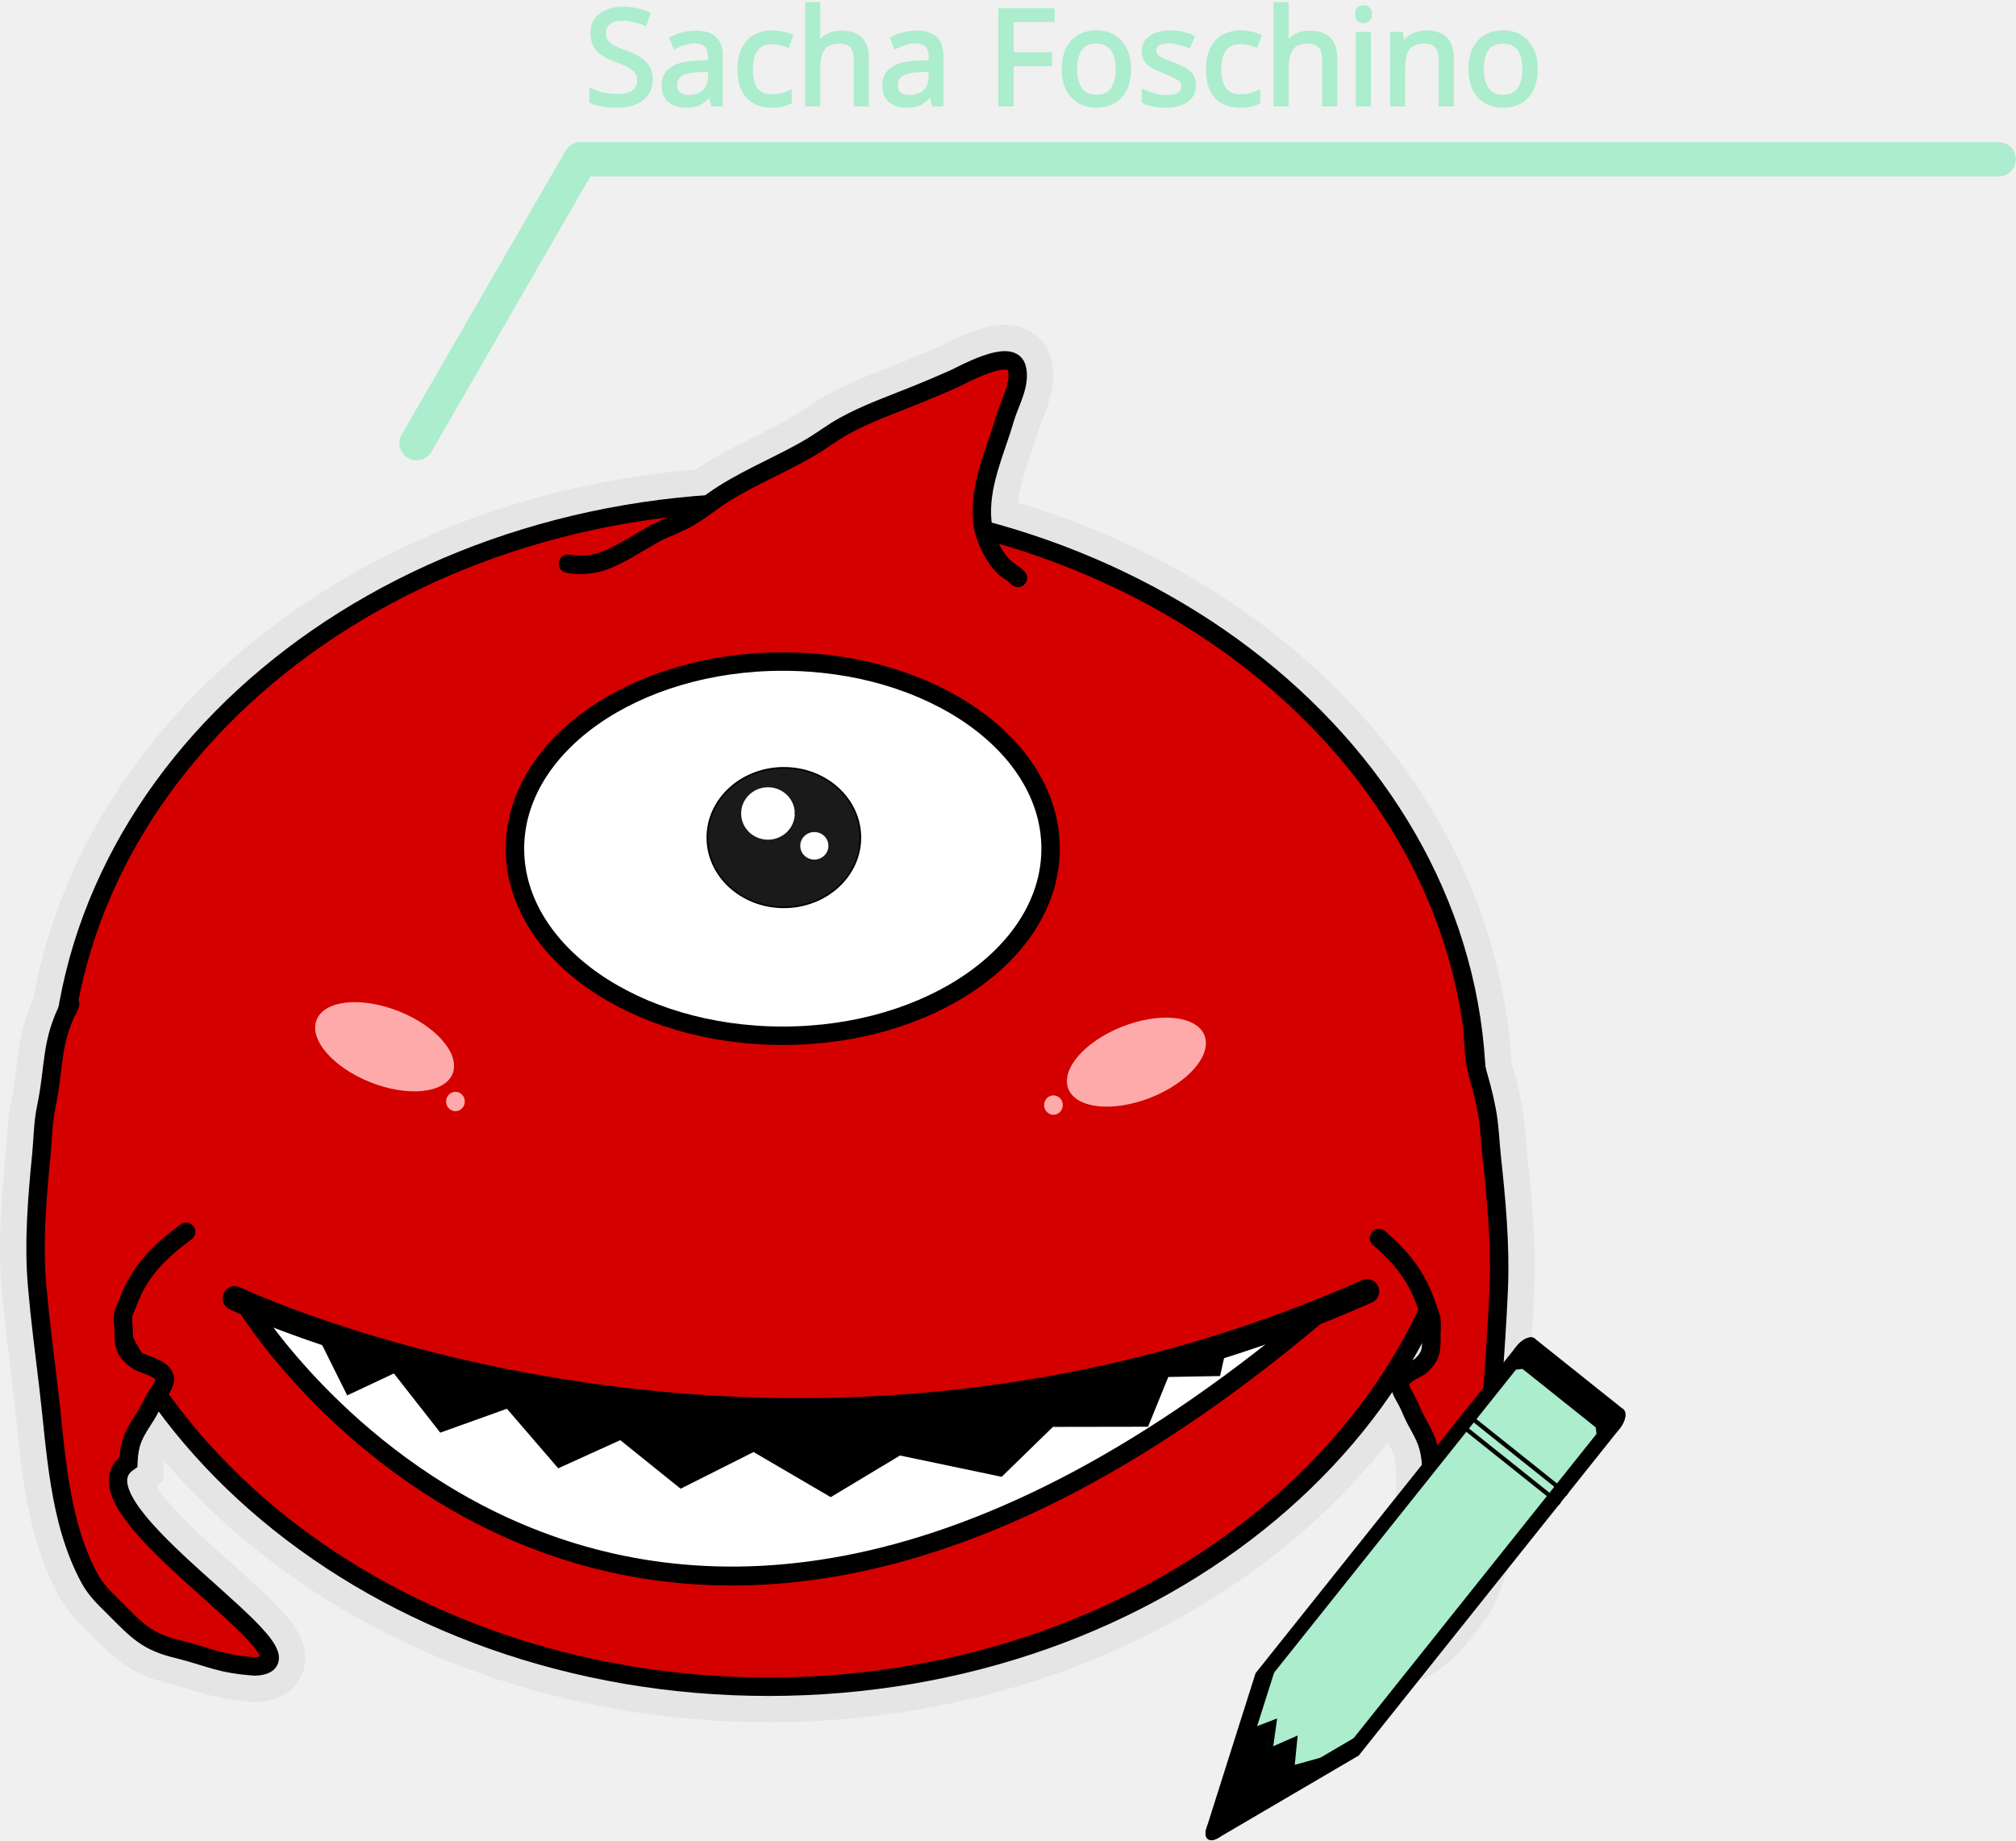
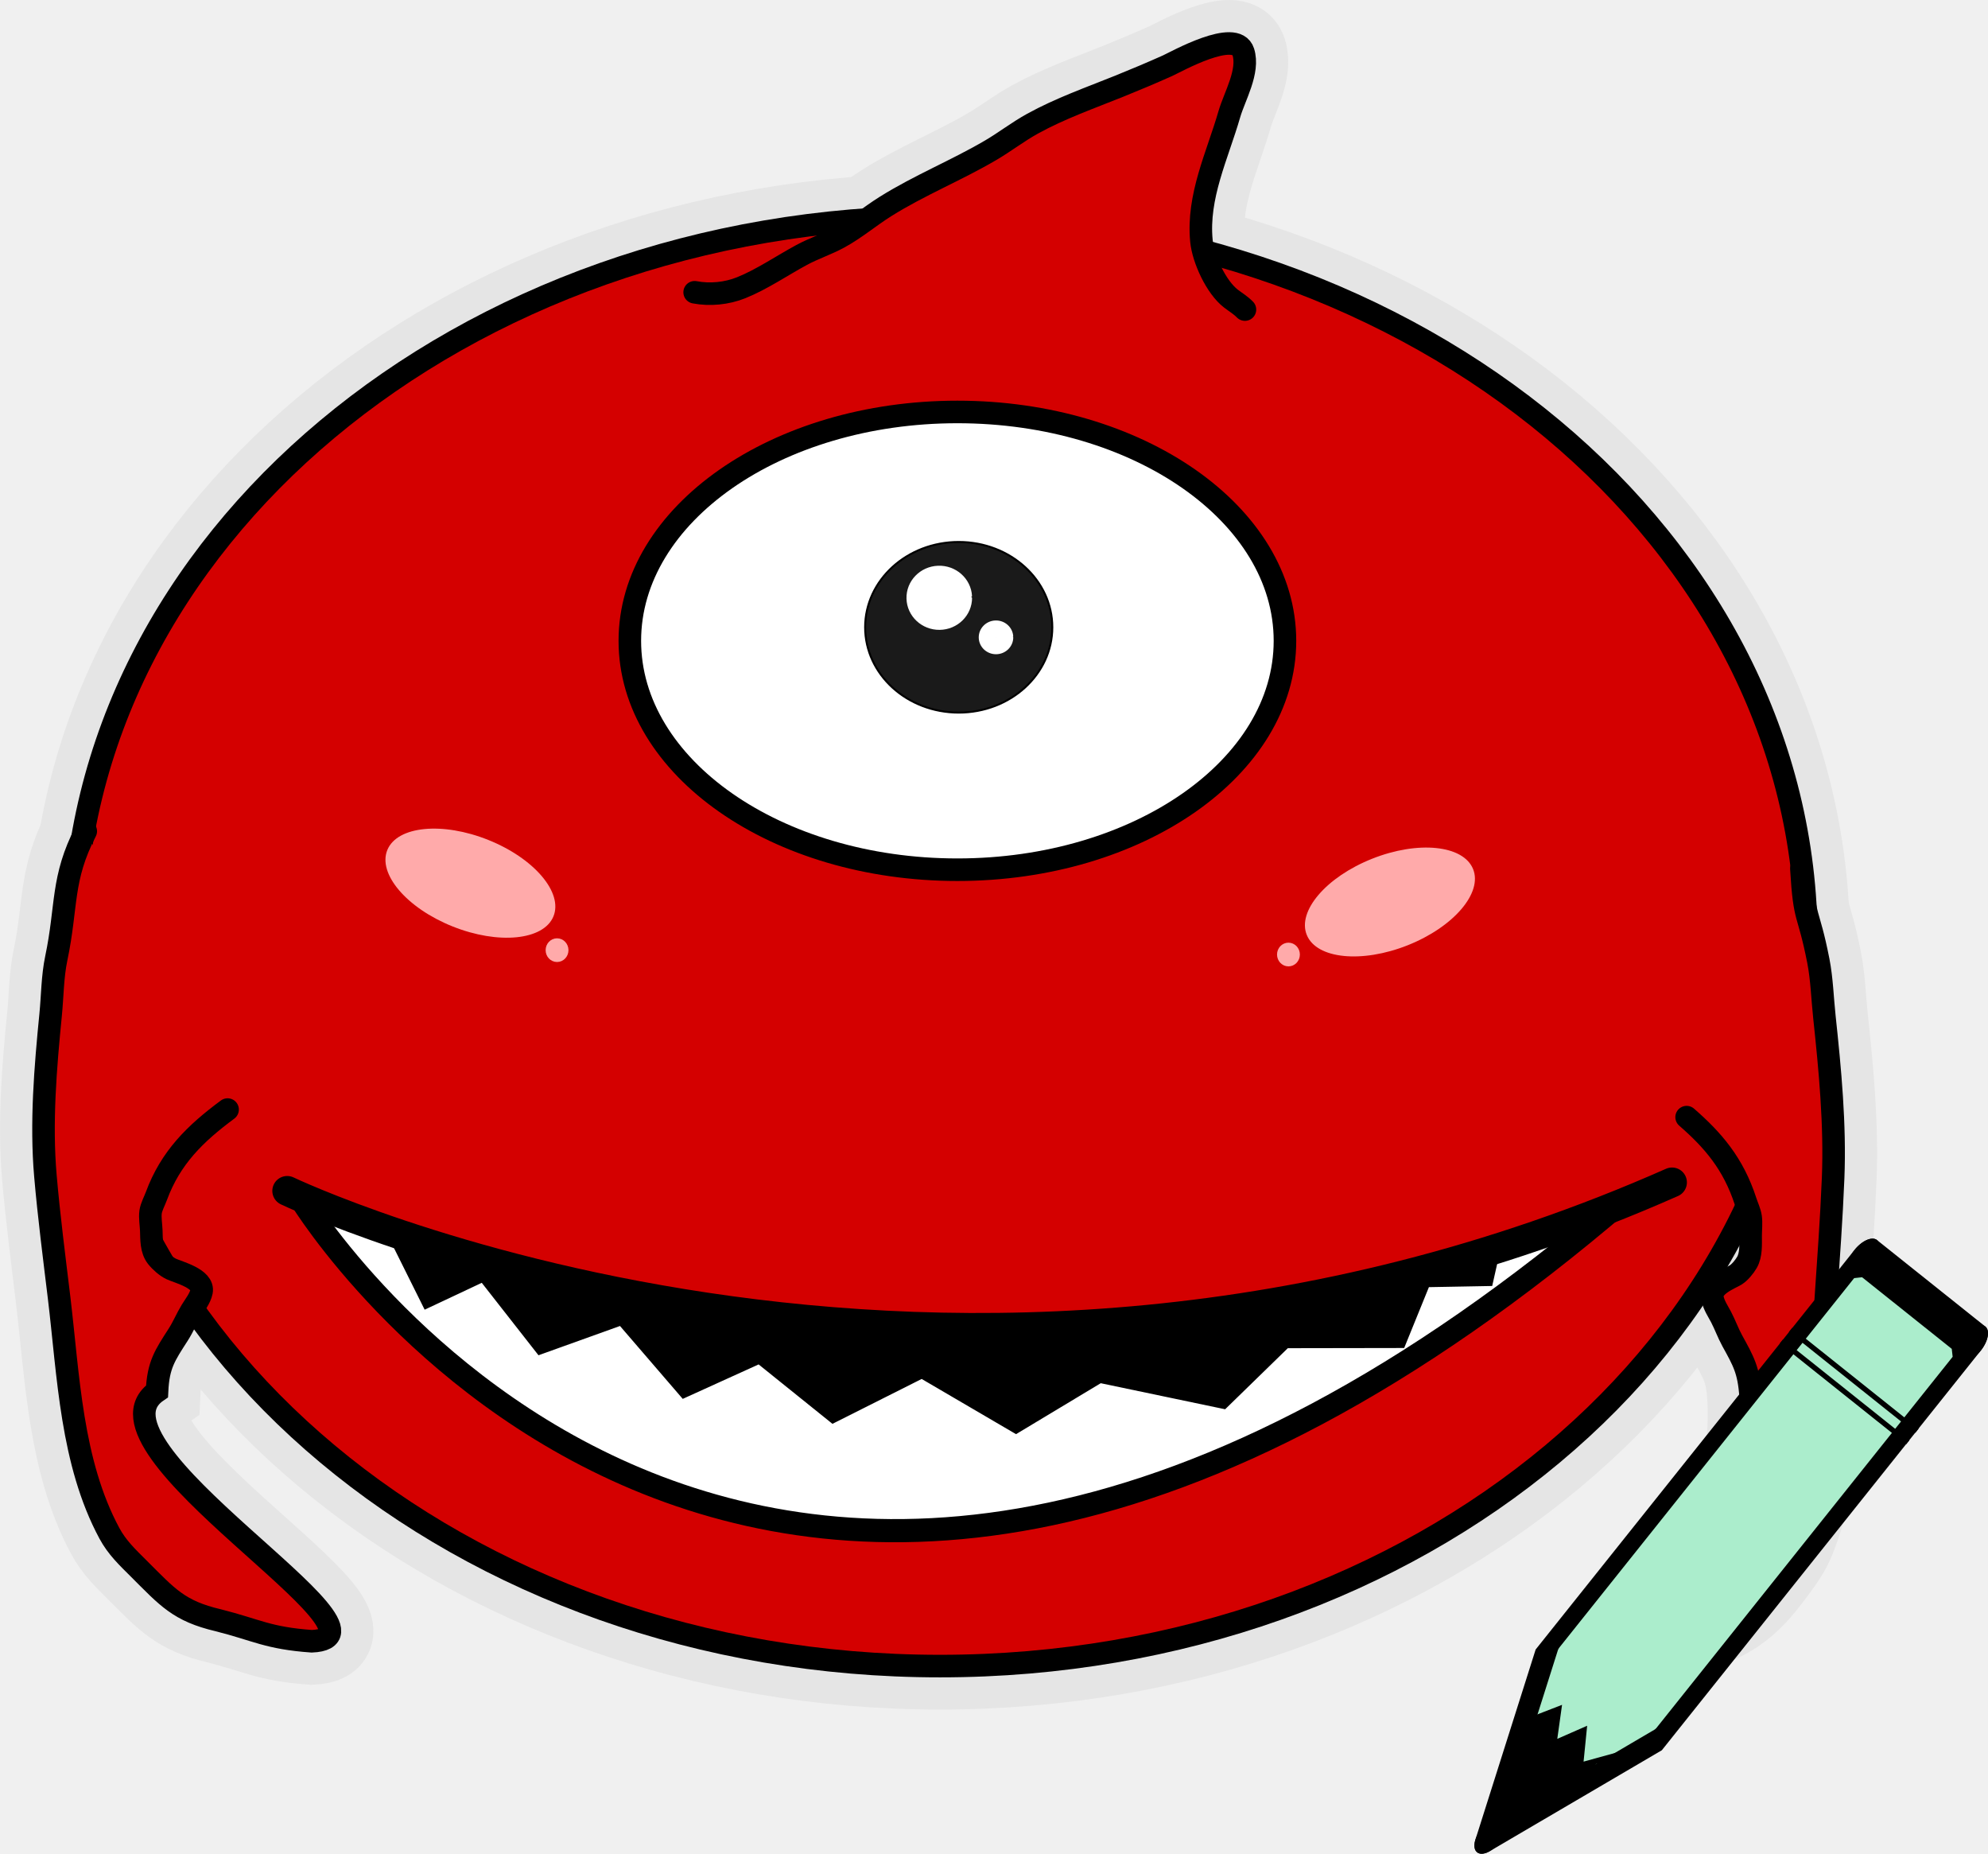
- <svg xmlns="http://www.w3.org/2000/svg" width="123.829mm" height="113.039mm" viewBox="0 0 123.829 113.039" version="1.1" id="svg1252">
+ <svg xmlns="http://www.w3.org/2000/svg" width="99.838mm" height="93.075mm" viewBox="0 0 99.838 93.075" version="1.1" id="svg1252">
  <defs id="defs1246">
    <clipPath id="clipPath954" clipPathUnits="userSpaceOnUse">
      <rect ry="3.971" rx="13.313" y="93.46" x="248.236" height="13.135" width="36.475" id="rect956" style="fill:#ffffff;fill-opacity:1;stroke:#000000;stroke-width:0.366;stroke-linecap:round;stroke-linejoin:bevel;stroke-miterlimit:4;stroke-dasharray:none;stroke-dashoffset:0;stroke-opacity:1" />
    </clipPath>
    <clipPath id="clipPath954-6" clipPathUnits="userSpaceOnUse">
      <rect ry="3.971" rx="13.313" y="93.46" x="248.236" height="13.135" width="36.475" id="rect956-7" style="fill:#ffffff;fill-opacity:1;stroke:#000000;stroke-width:0.366;stroke-linecap:round;stroke-linejoin:bevel;stroke-miterlimit:4;stroke-dasharray:none;stroke-dashoffset:0;stroke-opacity:1" />
    </clipPath>
  </defs>
-   <g id="layer1" transform="translate(-49.94366,-42.51699)">
+   <g id="layer1" transform="translate(-49.94366,-62.46861)">
    <g transform="matrix(0.7500937,0,0,0.7500937,16.38862,-4.729246)" id="layer1-3">
      <ellipse ry="48.502" rx="58.005" cy="152.608" cx="107.67" id="path7-0" style="fill:#d40000;stroke:#e5e5e5;stroke-width:5.821;stroke-miterlimit:4;stroke-dasharray:none;stroke-opacity:1" />
      <path id="path8-5" d="m 91.243,109.15 c 1.019,0.193 2.144,0.087 3.115,-0.304 1.396,-0.562 2.723,-1.478 4.049,-2.194 0.809,-0.437 1.678,-0.717 2.492,-1.159 1.104,-0.6 2.052,-1.415 3.115,-2.082 2.273,-1.426 4.749,-2.417 7.052,-3.77 0.953,-0.559 1.832,-1.244 2.803,-1.778 1.859,-1.023 3.848,-1.721 5.807,-2.51 1.073,-0.432 2.156,-0.89 3.215,-1.362 0.559,-0.249 4.578,-2.525 5.084,-0.934 0.415,1.306 -0.59,2.982 -0.934,4.175 -0.798,2.761 -2.157,5.499 -1.869,8.474 0.117,1.212 0.983,3.108 1.98,3.871 0.332,0.254 0.63,0.423 0.934,0.731" style="fill:#d40000;stroke:#e5e5e5;stroke-width:5.821;stroke-linecap:round;stroke-miterlimit:4;stroke-dasharray:none;stroke-opacity:1" />
      <path id="path9-9" d="m 59.972,163.858 c -2.166,1.603 -3.82,3.217 -4.769,5.794 -0.119,0.322 -0.338,0.72 -0.385,1.058 -0.054,0.384 0.031,0.859 0.045,1.248 0.021,0.579 -0.01,1.276 0.375,1.767 0.23,0.294 0.63,0.648 0.964,0.804 0.468,0.219 2.201,0.647 2.025,1.515 -0.093,0.457 -0.446,0.89 -0.678,1.27 -0.316,0.517 -0.55,1.092 -0.878,1.602 -0.898,1.399 -1.341,2.022 -1.423,3.802 -5.407,3.714 16.915,16.453 10.361,16.731 -2.954,-0.212 -3.677,-0.753 -6.256,-1.404 -2.649,-0.622 -3.395,-1.533 -5.34,-3.472 -0.754,-0.752 -1.442,-1.399 -1.954,-2.35 -2.561,-4.759 -2.735,-10.535 -3.37,-15.793 -0.327,-2.708 -0.679,-5.422 -0.914,-8.134 -0.308,-3.553 -9.6e-4,-7.245 0.349,-10.783 0.123,-1.239 0.121,-2.552 0.377,-3.771 0.744,-3.542 0.327,-5.319 1.975,-8.516" style="fill:#d40000;stroke:#e5e5e5;stroke-width:5.821;stroke-linecap:round;stroke-miterlimit:4;stroke-dasharray:none;stroke-opacity:1" />
      <path id="path9-3-4" d="m 157.657,164.365 c 1.764,1.538 3.124,3.102 3.95,5.649 0.103,0.319 0.289,0.71 0.336,1.047 0.054,0.382 0,0.86 0,1.249 0,0.579 0.044,1.275 -0.247,1.778 -0.174,0.301 -0.481,0.667 -0.742,0.833 -0.365,0.233 -1.729,0.713 -1.564,1.575 0.087,0.454 0.379,0.877 0.574,1.249 0.266,0.508 0.468,1.075 0.742,1.575 0.753,1.371 1.122,1.982 1.237,3.759 0.284,4.379 -1.059,8.512 -2.722,12.232 -2.281,3.75 -5.496,0.412 -5.036,4.869 -0.044,0.614 1.467,-0.698 2.888,-1.313 0.497,-0.191 0.985,-0.248 1.485,-0.416 2.085,-0.702 3.213,-1.56 4.701,-3.556 0.577,-0.774 1.105,-1.441 1.485,-2.408 1.898,-4.834 1.872,-10.615 2.227,-15.89 0.183,-2.717 0.385,-5.441 0.495,-8.159 0.143,-3.562 -0.205,-7.243 -0.583,-10.77 -0.133,-1.235 -0.169,-2.548 -0.406,-3.759 -0.691,-3.518 -0.919,-2.516 -1.136,-6.169" style="fill:#d40000;stroke:#e5e5e5;stroke-width:5.821;stroke-linecap:round;stroke-miterlimit:4;stroke-dasharray:none;stroke-opacity:1" />
      <path id="path17-6" d="m 64.907,169.886 c 0,0 30.411,49.845 88.523,0.025" style="fill:#ffffff;stroke:#e5e5e5;stroke-width:5.821;stroke-miterlimit:4;stroke-dasharray:none;stroke-opacity:1" />
      <path id="path13-9" d="m 70.525,171.801 2.671,5.366 3.813,-1.793 3.801,4.853 5.454,-1.959 4.199,4.876 5.072,-2.303 4.942,3.976 5.968,-3.001 6.315,3.694 5.66,-3.404 8.319,1.742 4.19,-4.082 7.774,-0.013 1.655,-4.073 4.23,-0.077 0.758,-3.376" style="fill:#000000;stroke:#e5e5e5;stroke-width:5.821;stroke-linecap:round;stroke-miterlimit:4;stroke-dasharray:none;stroke-opacity:1;paint-order:markers stroke fill" />
      <ellipse ry="15.321" rx="21.931" cy="132.482" cx="108.834" id="path10-2" style="fill:#ffffff;stroke:#e5e5e5;stroke-width:5.821;stroke-miterlimit:4;stroke-dasharray:none;stroke-opacity:1" />
      <ellipse ry="5.711" rx="6.266" cy="131.575" cx="108.923" id="path11-2" style="fill:#1a1a1a;stroke:#e5e5e5;stroke-width:5.821;stroke-miterlimit:4;stroke-dasharray:none;stroke-opacity:1" />
      <ellipse transform="matrix(0.928181,0.3721291,-0.3831758,0.9236754,0,0)" ry="3.132" rx="5.988" cy="109.665" cx="127.399" id="path18-4" style="fill:#ffaaaa;stroke:#e5e5e5;stroke-width:5.821;stroke-miterlimit:4;stroke-dasharray:none;stroke-opacity:1" />
      <ellipse transform="matrix(0.9293058,-0.3693111,0.3803019,0.9248624,0,0)" ry="3.131" rx="5.988" cy="190.264" cx="70.413" id="path18-6-7" style="fill:#ffaaaa;stroke:#e5e5e5;stroke-width:5.821;stroke-miterlimit:4;stroke-dasharray:none;stroke-opacity:1" />
      <path id="path20-7" d="m 63.963,169.301 c 0,0 43.918,21.009 92.717,-0.568" style="fill:#d40000;stroke:#e5e5e5;stroke-width:5.821;stroke-linecap:round;stroke-miterlimit:4;stroke-dasharray:none;stroke-opacity:1" />
      <path d="m 109.386,129.601 a 1.765,1.716 0 0 1 -1.743,1.716 1.765,1.716 0 0 1 -1.787,-1.672 1.765,1.716 0 0 1 1.697,-1.759 1.765,1.716 0 0 1 1.831,1.627 l -1.763,0.088 z" id="path859-5" style="fill:#ffffff;fill-opacity:1;stroke:#e5e5e5;stroke-width:5.821;stroke-linecap:round;stroke-linejoin:bevel;stroke-miterlimit:4;stroke-dasharray:none;stroke-dashoffset:0;stroke-opacity:1" />
      <path d="m 112.348,132.249 a 0.929,0.903 0 0 1 -0.917,0.903 0.929,0.903 0 0 1 -0.941,-0.88 0.929,0.903 0 0 1 0.893,-0.926 0.929,0.903 0 0 1 0.964,0.856 l -0.928,0.046 z" id="path859-4-4" style="fill:#ffffff;fill-opacity:1;stroke:#e5e5e5;stroke-width:5.821;stroke-linecap:round;stroke-linejoin:bevel;stroke-miterlimit:4;stroke-dasharray:none;stroke-dashoffset:0;stroke-opacity:1" />
      <ellipse ry="0.434" rx="0.405" cy="153.188" cx="82.03" id="path891-8" style="fill:#ffaaaa;fill-opacity:1;stroke:#e5e5e5;stroke-width:5.821;stroke-linecap:round;stroke-linejoin:bevel;stroke-miterlimit:4;stroke-dasharray:none;stroke-dashoffset:0;stroke-opacity:1" />
      <ellipse ry="0.434" rx="0.405" cy="153.48" cx="130.999" id="path891-2-1" style="fill:#ffaaaa;fill-opacity:1;stroke:#e5e5e5;stroke-width:5.821;stroke-linecap:round;stroke-linejoin:bevel;stroke-miterlimit:4;stroke-dasharray:none;stroke-dashoffset:0;stroke-opacity:1" />
      <ellipse ry="48.502" rx="58.005" cy="152.608" cx="107.67" id="path7" style="fill:#d40000;stroke:#000000;stroke-width:1.51;stroke-dasharray:none;stroke-opacity:1" />
      <path id="path8" d="m 91.243,109.15 c 1.019,0.193 2.144,0.087 3.115,-0.304 1.396,-0.562 2.723,-1.478 4.049,-2.194 0.809,-0.437 1.678,-0.717 2.492,-1.159 1.104,-0.6 2.052,-1.415 3.115,-2.082 2.273,-1.426 4.749,-2.417 7.052,-3.77 0.953,-0.559 1.832,-1.244 2.803,-1.778 1.859,-1.023 3.848,-1.721 5.807,-2.51 1.073,-0.432 2.156,-0.89 3.215,-1.362 0.559,-0.249 4.578,-2.525 5.084,-0.934 0.415,1.306 -0.59,2.982 -0.934,4.175 -0.798,2.761 -2.157,5.499 -1.869,8.474 0.117,1.212 0.983,3.108 1.98,3.871 0.332,0.254 0.63,0.423 0.934,0.731" style="fill:#d40000;stroke:#000000;stroke-width:1.51;stroke-linecap:round;stroke-miterlimit:4;stroke-dasharray:none;stroke-opacity:1" />
      <path id="path9" d="m 59.972,163.858 c -2.166,1.603 -3.82,3.217 -4.769,5.794 -0.119,0.322 -0.338,0.72 -0.385,1.058 -0.054,0.384 0.031,0.859 0.045,1.248 0.021,0.579 -0.01,1.276 0.375,1.767 0.23,0.294 0.63,0.648 0.964,0.804 0.468,0.219 2.201,0.647 2.025,1.515 -0.093,0.457 -0.446,0.89 -0.678,1.27 -0.316,0.517 -0.55,1.092 -0.878,1.602 -0.898,1.399 -1.341,2.022 -1.423,3.802 -5.407,3.714 16.915,16.453 10.361,16.731 -2.954,-0.212 -3.677,-0.753 -6.256,-1.404 -2.649,-0.622 -3.395,-1.533 -5.34,-3.472 -0.754,-0.752 -1.442,-1.399 -1.954,-2.35 -2.561,-4.759 -2.735,-10.535 -3.37,-15.793 -0.327,-2.708 -0.679,-5.422 -0.914,-8.134 -0.308,-3.553 -9.6e-4,-7.245 0.349,-10.783 0.123,-1.239 0.121,-2.552 0.377,-3.771 0.744,-3.542 0.327,-5.319 1.975,-8.516" style="fill:#d40000;stroke:#000000;stroke-width:1.51;stroke-linecap:round;stroke-dasharray:none;stroke-opacity:1" />
      <path id="path9-3" d="m 157.657,164.365 c 1.764,1.538 3.124,3.102 3.95,5.649 0.103,0.319 0.289,0.71 0.336,1.047 0.054,0.382 0,0.86 0,1.249 0,0.579 0.044,1.275 -0.247,1.778 -0.174,0.301 -0.481,0.667 -0.742,0.833 -0.365,0.233 -1.729,0.713 -1.564,1.575 0.087,0.454 0.379,0.877 0.574,1.249 0.266,0.508 0.468,1.075 0.742,1.575 0.753,1.371 1.122,1.982 1.237,3.759 0.284,4.379 -1.059,8.512 -2.722,12.232 -2.281,3.75 -5.496,0.412 -5.036,4.869 -0.044,0.614 1.467,-0.698 2.888,-1.313 0.497,-0.191 0.985,-0.248 1.485,-0.416 2.085,-0.702 3.213,-1.56 4.701,-3.556 0.577,-0.774 1.105,-1.441 1.485,-2.408 1.898,-4.834 1.872,-10.615 2.227,-15.89 0.183,-2.717 0.385,-5.441 0.495,-8.159 0.143,-3.562 -0.205,-7.243 -0.583,-10.77 -0.133,-1.235 -0.169,-2.548 -0.406,-3.759 -0.691,-3.518 -0.919,-2.516 -1.136,-6.169" style="fill:#d40000;stroke:#000000;stroke-width:1.51;stroke-linecap:round;stroke-dasharray:none;stroke-opacity:1" />
      <path id="path17" d="m 64.907,169.886 c 0,0 30.411,49.845 88.523,0.025" style="fill:#ffffff;stroke:#000000;stroke-width:1.55;stroke-dasharray:none;stroke-opacity:1" />
      <path id="path13" d="m 70.525,171.801 2.671,5.366 3.813,-1.793 3.801,4.853 5.454,-1.959 4.199,4.876 5.072,-2.303 4.942,3.976 5.968,-3.001 6.315,3.694 5.66,-3.404 8.319,1.742 4.19,-4.082 7.774,-0.013 1.655,-4.073 4.23,-0.077 0.758,-3.376" style="fill:#000000;stroke:#000000;stroke-width:0.131;stroke-linecap:round;stroke-miterlimit:4;stroke-dasharray:none;stroke-opacity:1;paint-order:markers stroke fill" />
      <ellipse ry="15.321" rx="21.931" cy="132.482" cx="108.834" id="path10" style="fill:#ffffff;stroke:#000000;stroke-width:1.51;stroke-dasharray:none;stroke-opacity:1" />
      <ellipse ry="5.711" rx="6.266" cy="131.575" cx="108.923" id="path11" style="fill:#1a1a1a;stroke:#000000;stroke-width:0.131;stroke-dasharray:none;stroke-opacity:1" />
      <ellipse transform="matrix(0.928181,0.3721291,-0.3831758,0.9236754,0,0)" ry="3.132" rx="5.988" cy="109.665" cx="127.399" id="path18" style="fill:#ffaaaa;stroke:none;stroke-width:1.51;stroke-dasharray:none;stroke-opacity:1" />
      <ellipse transform="matrix(0.9293058,-0.3693111,0.3803019,0.9248624,0,0)" ry="3.131" rx="5.988" cy="190.264" cx="70.413" id="path18-6" style="fill:#ffaaaa;stroke:none;stroke-width:1.51;stroke-dasharray:none;stroke-opacity:1" />
      <path id="path20" d="m 63.963,169.301 c 0,0 43.918,21.009 92.717,-0.568" style="fill:#d40000;stroke:#000000;stroke-width:1.992;stroke-linecap:round;stroke-dasharray:none;stroke-opacity:1" />
      <path d="m 109.386,129.601 a 1.765,1.716 0 0 1 -1.743,1.716 1.765,1.716 0 0 1 -1.787,-1.672 1.765,1.716 0 0 1 1.697,-1.759 1.765,1.716 0 0 1 1.831,1.627 l -1.763,0.088 z" id="path859" style="fill:#ffffff;fill-opacity:1;stroke:#ffffff;stroke-width:0.861;stroke-linecap:round;stroke-linejoin:bevel;stroke-miterlimit:4;stroke-dasharray:none;stroke-dashoffset:0;stroke-opacity:1" />
      <path d="m 112.348,132.249 a 0.929,0.903 0 0 1 -0.917,0.903 0.929,0.903 0 0 1 -0.941,-0.88 0.929,0.903 0 0 1 0.893,-0.926 0.929,0.903 0 0 1 0.964,0.856 l -0.928,0.046 z" id="path859-4" style="fill:#ffffff;fill-opacity:1;stroke:#ffffff;stroke-width:0.453;stroke-linecap:round;stroke-linejoin:bevel;stroke-miterlimit:4;stroke-dasharray:none;stroke-dashoffset:0;stroke-opacity:1" />
      <ellipse ry="0.434" rx="0.405" cy="153.188" cx="82.03" id="path891" style="fill:#ffaaaa;fill-opacity:1;stroke:#ffaaaa;stroke-width:0.719;stroke-linecap:round;stroke-linejoin:bevel;stroke-miterlimit:4;stroke-dasharray:none;stroke-dashoffset:0;stroke-opacity:1" />
      <ellipse ry="0.434" rx="0.405" cy="153.48" cx="130.999" id="path891-2" style="fill:#ffaaaa;fill-opacity:1;stroke:#ffaaaa;stroke-width:0.719;stroke-linecap:round;stroke-linejoin:bevel;stroke-miterlimit:4;stroke-dasharray:none;stroke-dashoffset:0;stroke-opacity:1" />
    </g>
-     <text xml:space="preserve" style="font-style:normal;font-variant:normal;font-weight:normal;font-stretch:normal;font-size:8.169px;line-height:0.5;font-family:Drexs;-inkscape-font-specification:Drexs;letter-spacing:0px;word-spacing:0px;fill:#abedcc;fill-opacity:1;stroke:#abedcc;stroke-width:0.204;stroke-opacity:1" x="85.829" y="48.95" id="text829">
-       <tspan x="85.829" y="48.95" style="fill:#abedcc;fill-opacity:1;stroke:#abedcc;stroke-width:0.204;stroke-opacity:1" id="tspan831">Sacha Foschino</tspan>
-     </text>
-     <path id="path1546" d="M 75.533,69.734 85.599,52.299 h 87.105" style="fill:none;fill-opacity:1;stroke:#abedcc;stroke-width:2.107;stroke-linecap:round;stroke-linejoin:round;stroke-dasharray:none;stroke-opacity:1" />
    <g id="g2118" transform="matrix(0.4166193,0.3325547,-0.6316946,0.7913771,123.1735,21.62082)" style="stroke:#000000;stroke-width:2.161;stroke-miterlimit:4;stroke-dasharray:none;stroke-opacity:1">
      <path id="path2072" d="m 151.514,67.706 v 24.997 l 6.524,8.941" style="fill:none;stroke:#000000;stroke-width:2.161;stroke-linecap:round;stroke-linejoin:miter;stroke-miterlimit:4;stroke-dasharray:none;stroke-opacity:1" />
      <path id="path2072-0" d="m 164.563,67.706 v 24.997 l -6.524,8.941" style="fill:none;stroke:#000000;stroke-width:2.161;stroke-linecap:round;stroke-linejoin:miter;stroke-miterlimit:4;stroke-dasharray:none;stroke-opacity:1" />
      <path id="path2113" d="m 151.514,67.706 h 13.048" style="fill:none;stroke:#000000;stroke-width:2.161;stroke-linecap:round;stroke-linejoin:miter;stroke-miterlimit:4;stroke-dasharray:none;stroke-opacity:1" />
    </g>
    <path style="fill:#abedcc;fill-opacity:1;stroke:#abedcc;stroke-width:0.567;stroke-linecap:round;stroke-linejoin:bevel;stroke-miterlimit:4;stroke-dasharray:none;stroke-dashoffset:0;stroke-opacity:1" d="m 127.243,149.223 1.214,-3.831 7.412,-9.286 7.412,-9.286 2.252,1.798 2.252,1.798 -7.443,9.324 -7.443,9.324 -3.301,1.939 c -1.816,1.067 -3.362,1.964 -3.435,1.994 -0.082,0.033 0.338,-1.435 1.08,-3.776 z" id="path2124" />
    <path style="fill:none;stroke:#000000;stroke-width:0.263px;stroke-linecap:butt;stroke-linejoin:miter;stroke-opacity:1" d="m 139.867,129.243 6.347,5.066" id="path2126" />
    <path style="fill:none;stroke:#000000;stroke-width:0.263px;stroke-linecap:butt;stroke-linejoin:miter;stroke-opacity:1" d="m 139.408,129.818 6.347,5.066" id="path2126-3" />
    <path style="fill:none;stroke:#000000;stroke-width:0.283;stroke-linecap:round;stroke-linejoin:miter;stroke-miterlimit:4;stroke-dasharray:none;stroke-opacity:1" d="m 126.661,148.89 1.556,-0.603 -0.241,1.721 1.51,-0.663 -0.176,1.765 1.873,-0.514" id="path2143" />
    <path style="fill:#000000;fill-opacity:1;stroke:#000000;stroke-width:0.174;stroke-linecap:round;stroke-linejoin:bevel;stroke-miterlimit:4;stroke-dasharray:none;stroke-dashoffset:0;stroke-opacity:1" d="m 125.91,153.099 c -0.017,-0.042 -0.031,-0.101 -0.033,-0.133 -0.008,-0.189 0.325,-1.36 0.988,-3.47 l 0.189,-0.602 0.484,-0.187 c 0.266,-0.103 0.486,-0.185 0.489,-0.183 0.003,0.003 -0.048,0.39 -0.114,0.861 -0.066,0.471 -0.119,0.857 -0.117,0.858 0.002,0.001 0.341,-0.146 0.754,-0.328 0.413,-0.181 0.754,-0.328 0.757,-0.325 0.003,0.003 -0.032,0.389 -0.079,0.858 -0.066,0.662 -0.081,0.853 -0.065,0.851 0.011,-0.001 0.213,-0.056 0.45,-0.12 0.236,-0.065 0.421,-0.111 0.41,-0.103 -0.02,0.015 -1.574,0.925 -2.386,1.398 -0.635,0.369 -1.234,0.713 -1.312,0.753 -0.083,0.042 -0.211,0.051 -0.268,0.018 -0.113,-0.066 -0.115,-0.067 -0.146,-0.146 z" id="path2221" />
  </g>
</svg>
